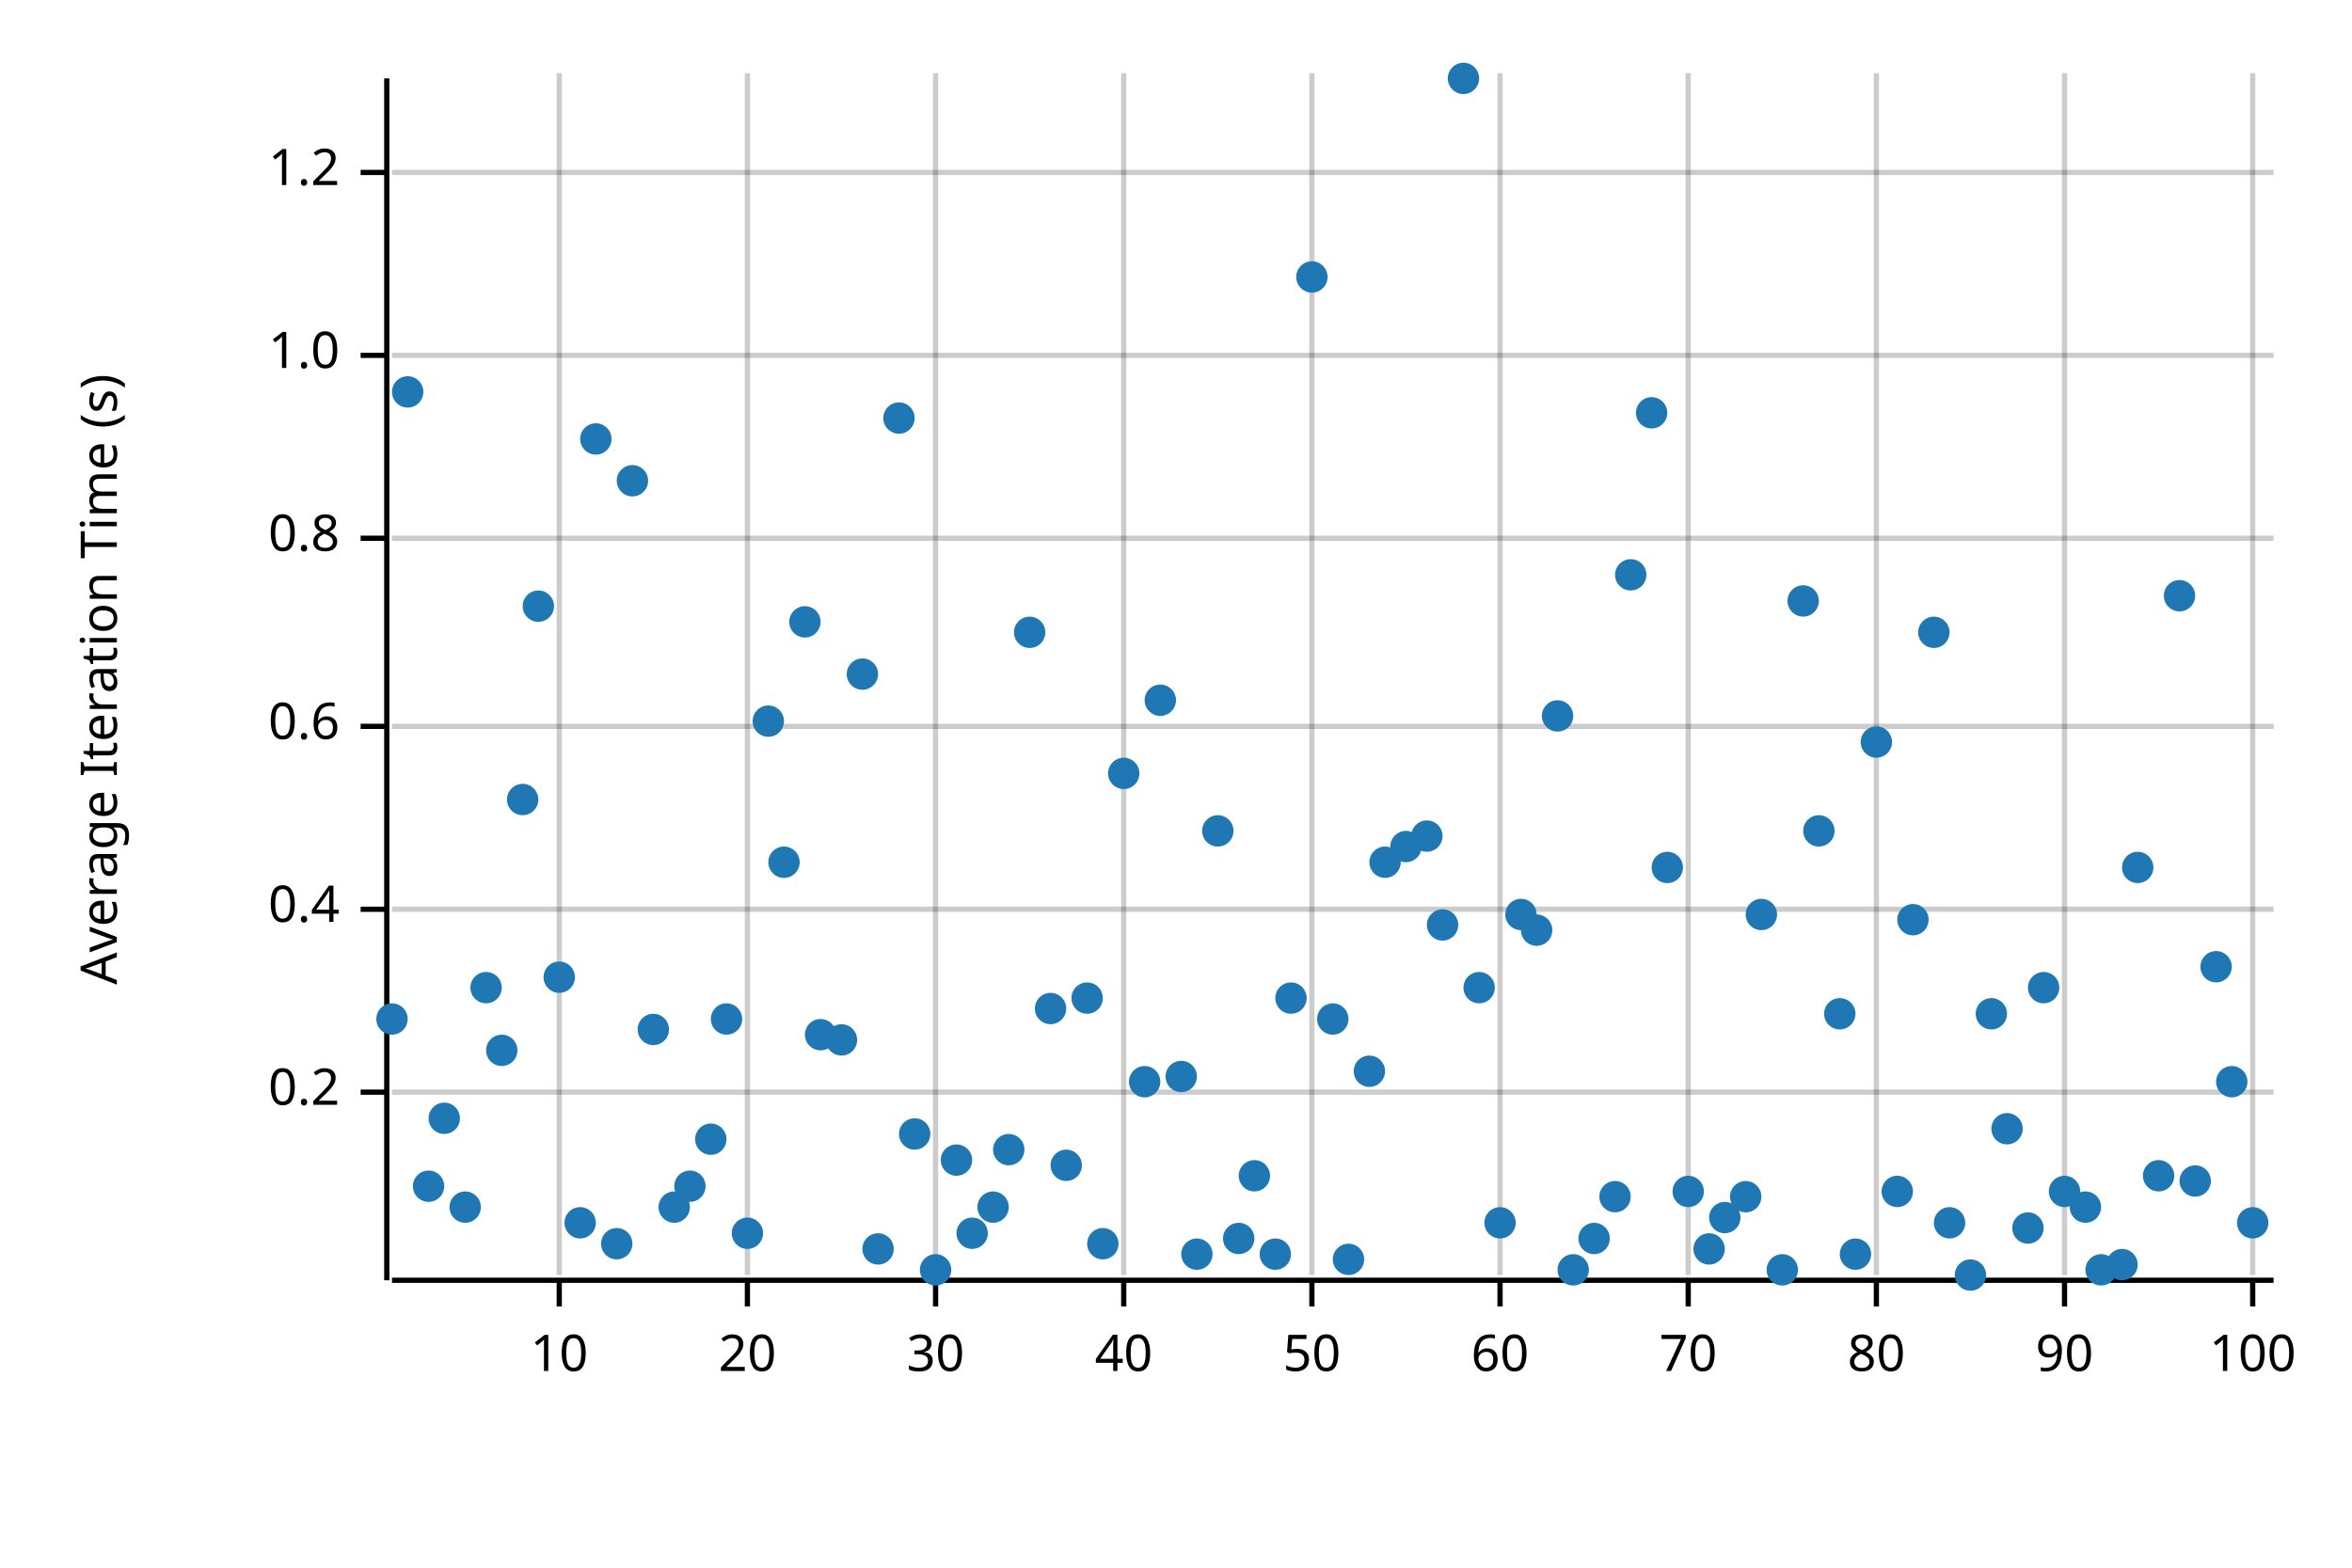
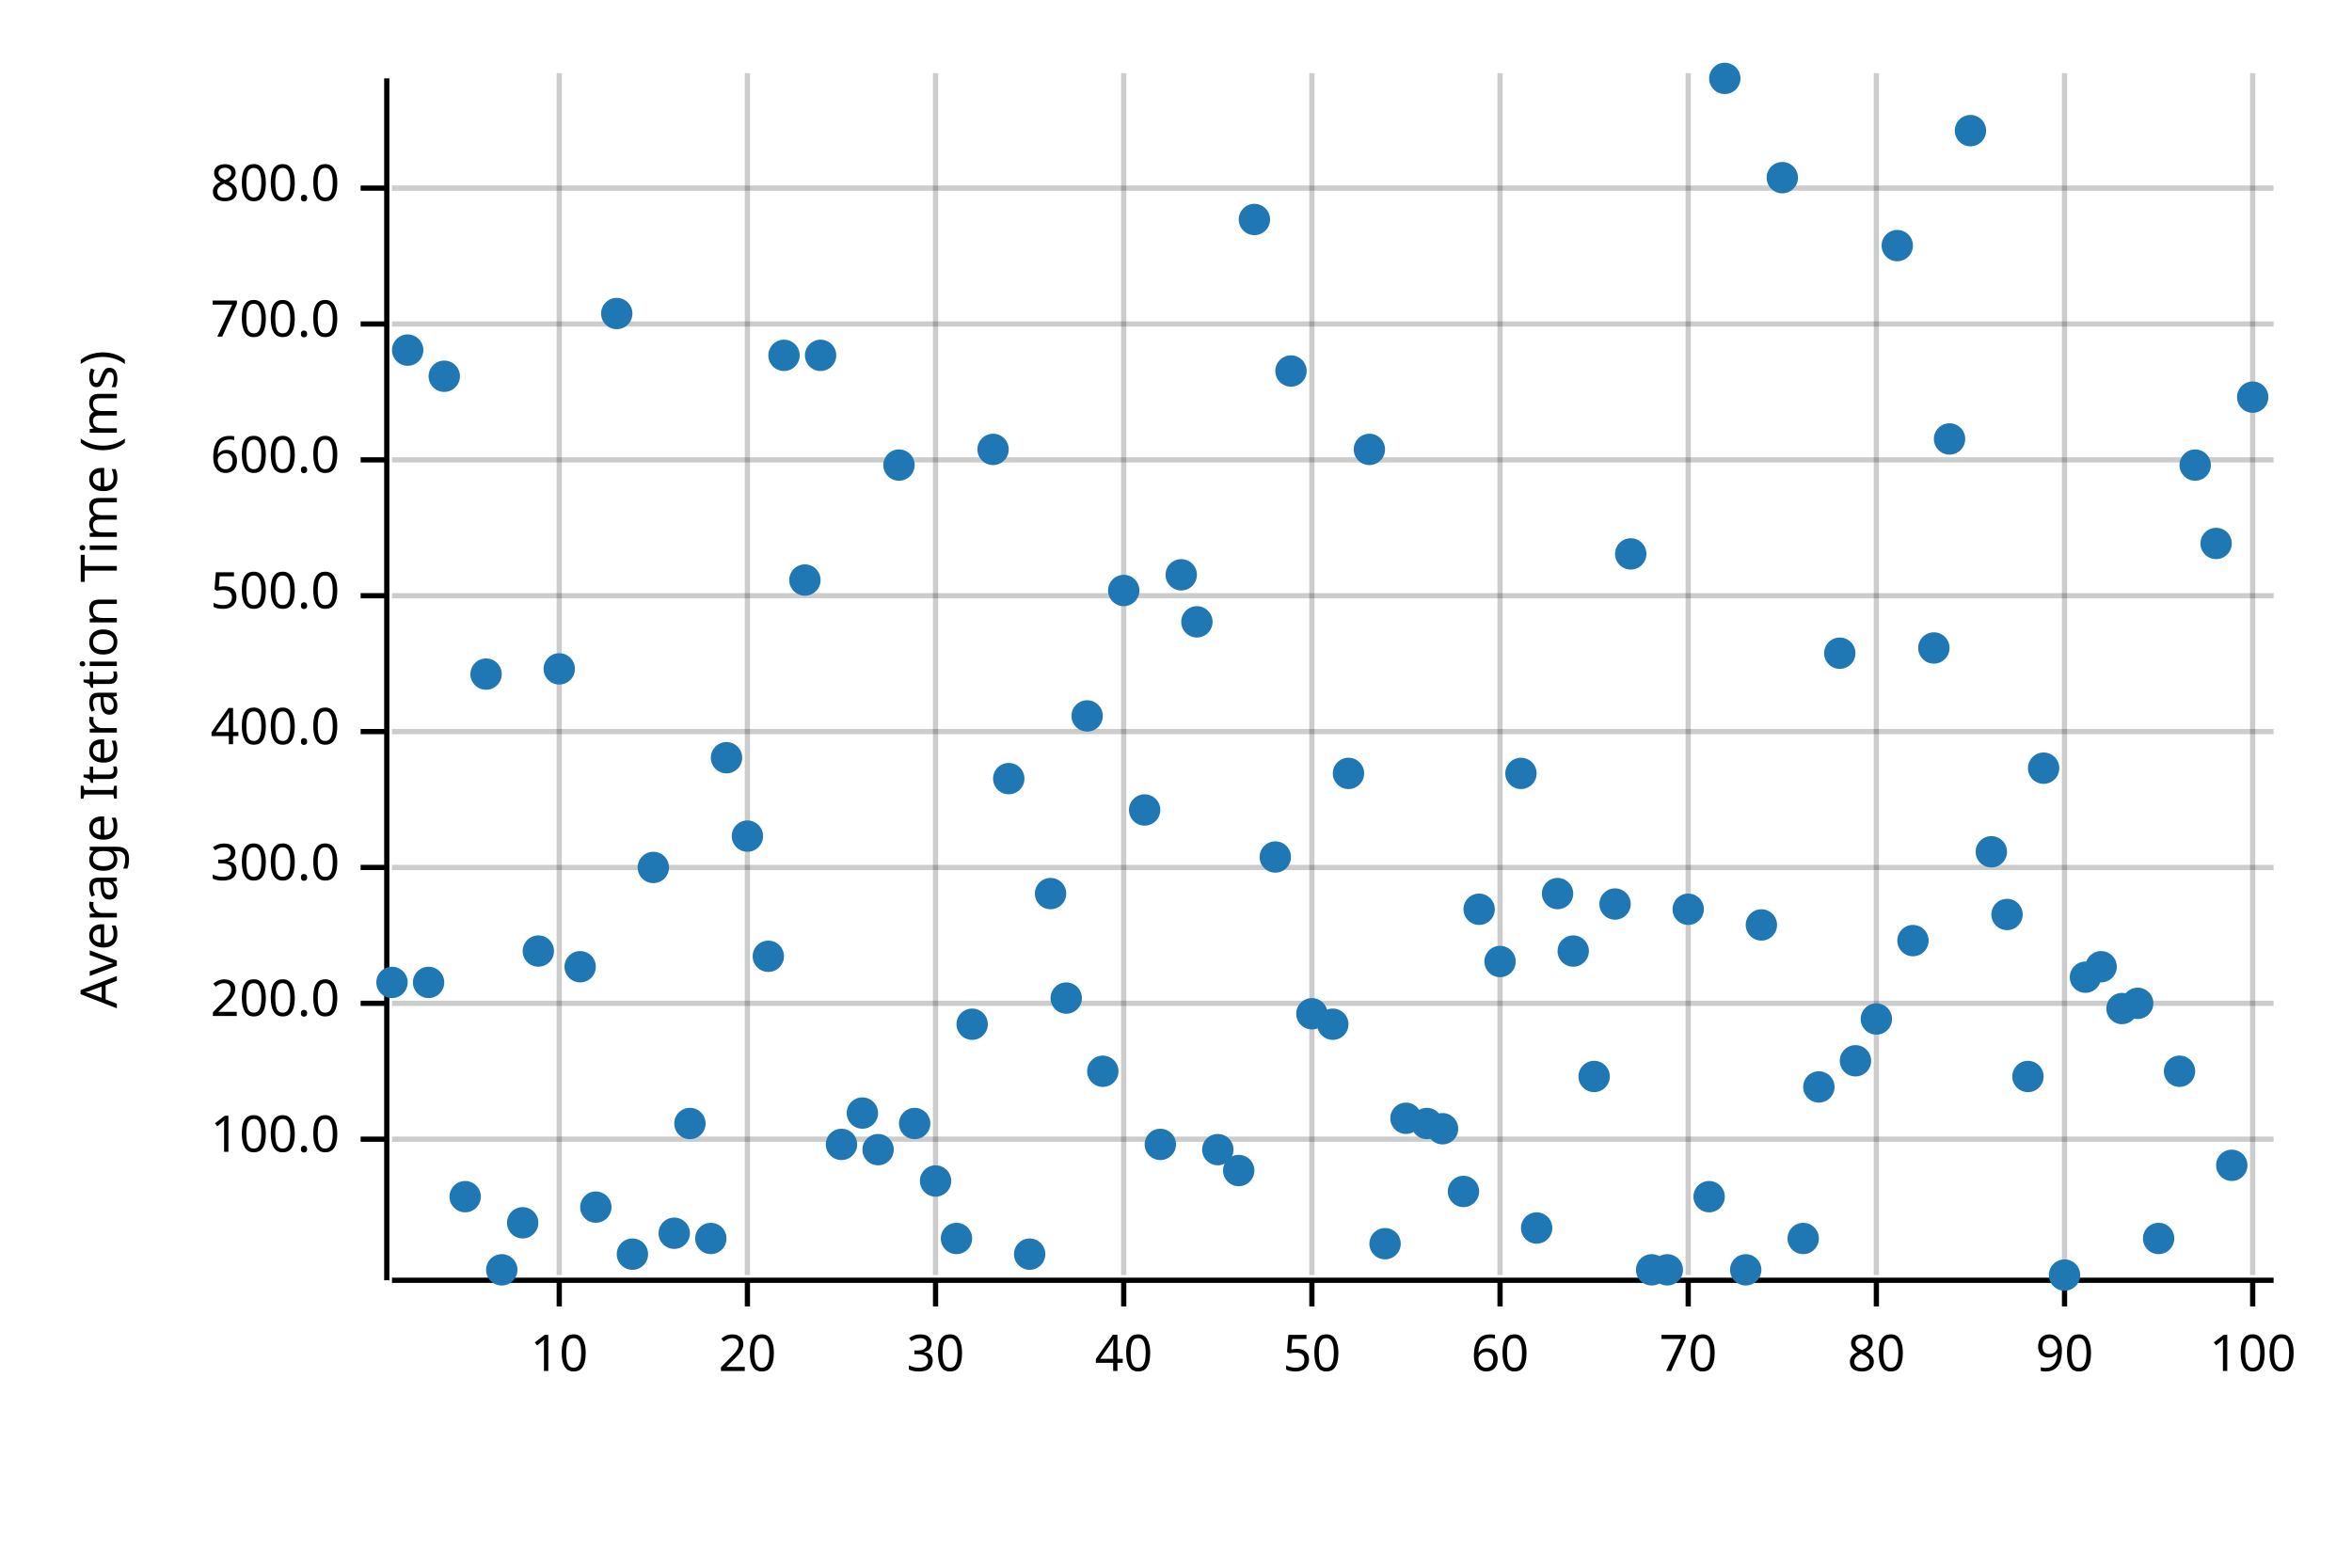
<svg xmlns="http://www.w3.org/2000/svg" width="450" height="300" viewBox="0 0 450 300">
  <text x="15" y="130" dy="0.76em" text-anchor="middle" font-family="sans-serif" font-size="9.677" opacity="1" fill="#000000" transform="rotate(270, 15, 130)">
- Average Iteration Time (s)
+ Average Iteration Time (ms)
</text>
  <line opacity="0.2" stroke="#000000" stroke-width="1" x1="107" y1="244" x2="107" y2="14" />
  <line opacity="0.2" stroke="#000000" stroke-width="1" x1="143" y1="244" x2="143" y2="14" />
  <line opacity="0.2" stroke="#000000" stroke-width="1" x1="179" y1="244" x2="179" y2="14" />
  <line opacity="0.2" stroke="#000000" stroke-width="1" x1="215" y1="244" x2="215" y2="14" />
  <line opacity="0.2" stroke="#000000" stroke-width="1" x1="251" y1="244" x2="251" y2="14" />
  <line opacity="0.2" stroke="#000000" stroke-width="1" x1="287" y1="244" x2="287" y2="14" />
  <line opacity="0.2" stroke="#000000" stroke-width="1" x1="323" y1="244" x2="323" y2="14" />
  <line opacity="0.2" stroke="#000000" stroke-width="1" x1="359" y1="244" x2="359" y2="14" />
  <line opacity="0.2" stroke="#000000" stroke-width="1" x1="395" y1="244" x2="395" y2="14" />
  <line opacity="0.2" stroke="#000000" stroke-width="1" x1="431" y1="244" x2="431" y2="14" />
-   <line opacity="0.2" stroke="#000000" stroke-width="1" x1="75" y1="209" x2="435" y2="209" />
-   <line opacity="0.2" stroke="#000000" stroke-width="1" x1="75" y1="174" x2="435" y2="174" />
-   <line opacity="0.2" stroke="#000000" stroke-width="1" x1="75" y1="139" x2="435" y2="139" />
-   <line opacity="0.2" stroke="#000000" stroke-width="1" x1="75" y1="103" x2="435" y2="103" />
-   <line opacity="0.2" stroke="#000000" stroke-width="1" x1="75" y1="68" x2="435" y2="68" />
-   <line opacity="0.2" stroke="#000000" stroke-width="1" x1="75" y1="33" x2="435" y2="33" />
+   <line opacity="0.2" stroke="#000000" stroke-width="1" x1="75" y1="218" x2="435" y2="218" />
+   <line opacity="0.2" stroke="#000000" stroke-width="1" x1="75" y1="192" x2="435" y2="192" />
+   <line opacity="0.2" stroke="#000000" stroke-width="1" x1="75" y1="166" x2="435" y2="166" />
+   <line opacity="0.2" stroke="#000000" stroke-width="1" x1="75" y1="140" x2="435" y2="140" />
+   <line opacity="0.2" stroke="#000000" stroke-width="1" x1="75" y1="114" x2="435" y2="114" />
+   <line opacity="0.2" stroke="#000000" stroke-width="1" x1="75" y1="88" x2="435" y2="88" />
+   <line opacity="0.2" stroke="#000000" stroke-width="1" x1="75" y1="62" x2="435" y2="62" />
+   <line opacity="0.2" stroke="#000000" stroke-width="1" x1="75" y1="36" x2="435" y2="36" />
  <polyline fill="none" opacity="1" stroke="#000000" stroke-width="1" points="74,15 74,245 " />
-   <text x="65" y="209" dy="0.5ex" text-anchor="end" font-family="sans-serif" font-size="9.677" opacity="1" fill="#000000">
- 0.2
+   <text x="65" y="218" dy="0.5ex" text-anchor="end" font-family="sans-serif" font-size="9.677" opacity="1" fill="#000000">
+ 100.0
</text>
-   <polyline fill="none" opacity="1" stroke="#000000" stroke-width="1" points="69,209 74,209 " />
-   <text x="65" y="174" dy="0.5ex" text-anchor="end" font-family="sans-serif" font-size="9.677" opacity="1" fill="#000000">
- 0.4
+   <polyline fill="none" opacity="1" stroke="#000000" stroke-width="1" points="69,218 74,218 " />
+   <text x="65" y="192" dy="0.5ex" text-anchor="end" font-family="sans-serif" font-size="9.677" opacity="1" fill="#000000">
+ 200.0
</text>
-   <polyline fill="none" opacity="1" stroke="#000000" stroke-width="1" points="69,174 74,174 " />
-   <text x="65" y="139" dy="0.5ex" text-anchor="end" font-family="sans-serif" font-size="9.677" opacity="1" fill="#000000">
- 0.6
+   <polyline fill="none" opacity="1" stroke="#000000" stroke-width="1" points="69,192 74,192 " />
+   <text x="65" y="166" dy="0.5ex" text-anchor="end" font-family="sans-serif" font-size="9.677" opacity="1" fill="#000000">
+ 300.0
</text>
-   <polyline fill="none" opacity="1" stroke="#000000" stroke-width="1" points="69,139 74,139 " />
-   <text x="65" y="103" dy="0.5ex" text-anchor="end" font-family="sans-serif" font-size="9.677" opacity="1" fill="#000000">
- 0.8
+   <polyline fill="none" opacity="1" stroke="#000000" stroke-width="1" points="69,166 74,166 " />
+   <text x="65" y="140" dy="0.5ex" text-anchor="end" font-family="sans-serif" font-size="9.677" opacity="1" fill="#000000">
+ 400.0
</text>
-   <polyline fill="none" opacity="1" stroke="#000000" stroke-width="1" points="69,103 74,103 " />
-   <text x="65" y="68" dy="0.5ex" text-anchor="end" font-family="sans-serif" font-size="9.677" opacity="1" fill="#000000">
- 1.0
+   <polyline fill="none" opacity="1" stroke="#000000" stroke-width="1" points="69,140 74,140 " />
+   <text x="65" y="114" dy="0.5ex" text-anchor="end" font-family="sans-serif" font-size="9.677" opacity="1" fill="#000000">
+ 500.0
</text>
-   <polyline fill="none" opacity="1" stroke="#000000" stroke-width="1" points="69,68 74,68 " />
-   <text x="65" y="33" dy="0.5ex" text-anchor="end" font-family="sans-serif" font-size="9.677" opacity="1" fill="#000000">
- 1.2
+   <polyline fill="none" opacity="1" stroke="#000000" stroke-width="1" points="69,114 74,114 " />
+   <text x="65" y="88" dy="0.5ex" text-anchor="end" font-family="sans-serif" font-size="9.677" opacity="1" fill="#000000">
+ 600.0
</text>
-   <polyline fill="none" opacity="1" stroke="#000000" stroke-width="1" points="69,33 74,33 " />
+   <polyline fill="none" opacity="1" stroke="#000000" stroke-width="1" points="69,88 74,88 " />
+   <text x="65" y="62" dy="0.5ex" text-anchor="end" font-family="sans-serif" font-size="9.677" opacity="1" fill="#000000">
+ 700.0
+ </text>
+   <polyline fill="none" opacity="1" stroke="#000000" stroke-width="1" points="69,62 74,62 " />
+   <text x="65" y="36" dy="0.5ex" text-anchor="end" font-family="sans-serif" font-size="9.677" opacity="1" fill="#000000">
+ 800.0
+ </text>
+   <polyline fill="none" opacity="1" stroke="#000000" stroke-width="1" points="69,36 74,36 " />
  <polyline fill="none" opacity="1" stroke="#000000" stroke-width="1" points="75,245 435,245 " />
  <text x="107" y="255" dy="0.76em" text-anchor="middle" font-family="sans-serif" font-size="9.677" opacity="1" fill="#000000">
10
</text>
  <polyline fill="none" opacity="1" stroke="#000000" stroke-width="1" points="107,245 107,250 " />
  <text x="143" y="255" dy="0.76em" text-anchor="middle" font-family="sans-serif" font-size="9.677" opacity="1" fill="#000000">
20
</text>
  <polyline fill="none" opacity="1" stroke="#000000" stroke-width="1" points="143,245 143,250 " />
  <text x="179" y="255" dy="0.76em" text-anchor="middle" font-family="sans-serif" font-size="9.677" opacity="1" fill="#000000">
30
</text>
  <polyline fill="none" opacity="1" stroke="#000000" stroke-width="1" points="179,245 179,250 " />
  <text x="215" y="255" dy="0.76em" text-anchor="middle" font-family="sans-serif" font-size="9.677" opacity="1" fill="#000000">
40
</text>
  <polyline fill="none" opacity="1" stroke="#000000" stroke-width="1" points="215,245 215,250 " />
  <text x="251" y="255" dy="0.76em" text-anchor="middle" font-family="sans-serif" font-size="9.677" opacity="1" fill="#000000">
50
</text>
  <polyline fill="none" opacity="1" stroke="#000000" stroke-width="1" points="251,245 251,250 " />
  <text x="287" y="255" dy="0.76em" text-anchor="middle" font-family="sans-serif" font-size="9.677" opacity="1" fill="#000000">
60
</text>
  <polyline fill="none" opacity="1" stroke="#000000" stroke-width="1" points="287,245 287,250 " />
  <text x="323" y="255" dy="0.76em" text-anchor="middle" font-family="sans-serif" font-size="9.677" opacity="1" fill="#000000">
70
</text>
  <polyline fill="none" opacity="1" stroke="#000000" stroke-width="1" points="323,245 323,250 " />
  <text x="359" y="255" dy="0.76em" text-anchor="middle" font-family="sans-serif" font-size="9.677" opacity="1" fill="#000000">
80
</text>
  <polyline fill="none" opacity="1" stroke="#000000" stroke-width="1" points="359,245 359,250 " />
  <text x="395" y="255" dy="0.76em" text-anchor="middle" font-family="sans-serif" font-size="9.677" opacity="1" fill="#000000">
90
</text>
  <polyline fill="none" opacity="1" stroke="#000000" stroke-width="1" points="395,245 395,250 " />
  <text x="431" y="255" dy="0.76em" text-anchor="middle" font-family="sans-serif" font-size="9.677" opacity="1" fill="#000000">
100
</text>
  <polyline fill="none" opacity="1" stroke="#000000" stroke-width="1" points="431,245 431,250 " />
-   <circle cx="75" cy="195" r="3" opacity="1" fill="#1F78B4" stroke="none" />
-   <circle cx="78" cy="75" r="3" opacity="1" fill="#1F78B4" stroke="none" />
-   <circle cx="82" cy="227" r="3" opacity="1" fill="#1F78B4" stroke="none" />
-   <circle cx="85" cy="214" r="3" opacity="1" fill="#1F78B4" stroke="none" />
-   <circle cx="89" cy="231" r="3" opacity="1" fill="#1F78B4" stroke="none" />
-   <circle cx="93" cy="189" r="3" opacity="1" fill="#1F78B4" stroke="none" />
-   <circle cx="96" cy="201" r="3" opacity="1" fill="#1F78B4" stroke="none" />
-   <circle cx="100" cy="153" r="3" opacity="1" fill="#1F78B4" stroke="none" />
-   <circle cx="103" cy="116" r="3" opacity="1" fill="#1F78B4" stroke="none" />
-   <circle cx="107" cy="187" r="3" opacity="1" fill="#1F78B4" stroke="none" />
-   <circle cx="111" cy="234" r="3" opacity="1" fill="#1F78B4" stroke="none" />
-   <circle cx="114" cy="84" r="3" opacity="1" fill="#1F78B4" stroke="none" />
-   <circle cx="118" cy="238" r="3" opacity="1" fill="#1F78B4" stroke="none" />
-   <circle cx="121" cy="92" r="3" opacity="1" fill="#1F78B4" stroke="none" />
-   <circle cx="125" cy="197" r="3" opacity="1" fill="#1F78B4" stroke="none" />
-   <circle cx="129" cy="231" r="3" opacity="1" fill="#1F78B4" stroke="none" />
-   <circle cx="132" cy="227" r="3" opacity="1" fill="#1F78B4" stroke="none" />
-   <circle cx="136" cy="218" r="3" opacity="1" fill="#1F78B4" stroke="none" />
-   <circle cx="139" cy="195" r="3" opacity="1" fill="#1F78B4" stroke="none" />
-   <circle cx="143" cy="236" r="3" opacity="1" fill="#1F78B4" stroke="none" />
-   <circle cx="147" cy="138" r="3" opacity="1" fill="#1F78B4" stroke="none" />
-   <circle cx="150" cy="165" r="3" opacity="1" fill="#1F78B4" stroke="none" />
-   <circle cx="154" cy="119" r="3" opacity="1" fill="#1F78B4" stroke="none" />
-   <circle cx="157" cy="198" r="3" opacity="1" fill="#1F78B4" stroke="none" />
-   <circle cx="161" cy="199" r="3" opacity="1" fill="#1F78B4" stroke="none" />
-   <circle cx="165" cy="129" r="3" opacity="1" fill="#1F78B4" stroke="none" />
-   <circle cx="168" cy="239" r="3" opacity="1" fill="#1F78B4" stroke="none" />
-   <circle cx="172" cy="80" r="3" opacity="1" fill="#1F78B4" stroke="none" />
-   <circle cx="175" cy="217" r="3" opacity="1" fill="#1F78B4" stroke="none" />
-   <circle cx="179" cy="243" r="3" opacity="1" fill="#1F78B4" stroke="none" />
-   <circle cx="183" cy="222" r="3" opacity="1" fill="#1F78B4" stroke="none" />
-   <circle cx="186" cy="236" r="3" opacity="1" fill="#1F78B4" stroke="none" />
-   <circle cx="190" cy="231" r="3" opacity="1" fill="#1F78B4" stroke="none" />
-   <circle cx="193" cy="220" r="3" opacity="1" fill="#1F78B4" stroke="none" />
-   <circle cx="197" cy="121" r="3" opacity="1" fill="#1F78B4" stroke="none" />
-   <circle cx="201" cy="193" r="3" opacity="1" fill="#1F78B4" stroke="none" />
-   <circle cx="204" cy="223" r="3" opacity="1" fill="#1F78B4" stroke="none" />
-   <circle cx="208" cy="191" r="3" opacity="1" fill="#1F78B4" stroke="none" />
-   <circle cx="211" cy="238" r="3" opacity="1" fill="#1F78B4" stroke="none" />
-   <circle cx="215" cy="148" r="3" opacity="1" fill="#1F78B4" stroke="none" />
-   <circle cx="219" cy="207" r="3" opacity="1" fill="#1F78B4" stroke="none" />
-   <circle cx="222" cy="134" r="3" opacity="1" fill="#1F78B4" stroke="none" />
-   <circle cx="226" cy="206" r="3" opacity="1" fill="#1F78B4" stroke="none" />
-   <circle cx="229" cy="240" r="3" opacity="1" fill="#1F78B4" stroke="none" />
-   <circle cx="233" cy="159" r="3" opacity="1" fill="#1F78B4" stroke="none" />
-   <circle cx="237" cy="237" r="3" opacity="1" fill="#1F78B4" stroke="none" />
-   <circle cx="240" cy="225" r="3" opacity="1" fill="#1F78B4" stroke="none" />
-   <circle cx="244" cy="240" r="3" opacity="1" fill="#1F78B4" stroke="none" />
-   <circle cx="247" cy="191" r="3" opacity="1" fill="#1F78B4" stroke="none" />
-   <circle cx="251" cy="53" r="3" opacity="1" fill="#1F78B4" stroke="none" />
-   <circle cx="255" cy="195" r="3" opacity="1" fill="#1F78B4" stroke="none" />
-   <circle cx="258" cy="241" r="3" opacity="1" fill="#1F78B4" stroke="none" />
-   <circle cx="262" cy="205" r="3" opacity="1" fill="#1F78B4" stroke="none" />
-   <circle cx="265" cy="165" r="3" opacity="1" fill="#1F78B4" stroke="none" />
-   <circle cx="269" cy="162" r="3" opacity="1" fill="#1F78B4" stroke="none" />
-   <circle cx="273" cy="160" r="3" opacity="1" fill="#1F78B4" stroke="none" />
-   <circle cx="276" cy="177" r="3" opacity="1" fill="#1F78B4" stroke="none" />
-   <circle cx="280" cy="15" r="3" opacity="1" fill="#1F78B4" stroke="none" />
-   <circle cx="283" cy="189" r="3" opacity="1" fill="#1F78B4" stroke="none" />
-   <circle cx="287" cy="234" r="3" opacity="1" fill="#1F78B4" stroke="none" />
-   <circle cx="291" cy="175" r="3" opacity="1" fill="#1F78B4" stroke="none" />
-   <circle cx="294" cy="178" r="3" opacity="1" fill="#1F78B4" stroke="none" />
-   <circle cx="298" cy="137" r="3" opacity="1" fill="#1F78B4" stroke="none" />
-   <circle cx="301" cy="243" r="3" opacity="1" fill="#1F78B4" stroke="none" />
-   <circle cx="305" cy="237" r="3" opacity="1" fill="#1F78B4" stroke="none" />
-   <circle cx="309" cy="229" r="3" opacity="1" fill="#1F78B4" stroke="none" />
-   <circle cx="312" cy="110" r="3" opacity="1" fill="#1F78B4" stroke="none" />
-   <circle cx="316" cy="79" r="3" opacity="1" fill="#1F78B4" stroke="none" />
-   <circle cx="319" cy="166" r="3" opacity="1" fill="#1F78B4" stroke="none" />
-   <circle cx="323" cy="228" r="3" opacity="1" fill="#1F78B4" stroke="none" />
-   <circle cx="327" cy="239" r="3" opacity="1" fill="#1F78B4" stroke="none" />
-   <circle cx="330" cy="233" r="3" opacity="1" fill="#1F78B4" stroke="none" />
-   <circle cx="334" cy="229" r="3" opacity="1" fill="#1F78B4" stroke="none" />
-   <circle cx="337" cy="175" r="3" opacity="1" fill="#1F78B4" stroke="none" />
-   <circle cx="341" cy="243" r="3" opacity="1" fill="#1F78B4" stroke="none" />
-   <circle cx="345" cy="115" r="3" opacity="1" fill="#1F78B4" stroke="none" />
-   <circle cx="348" cy="159" r="3" opacity="1" fill="#1F78B4" stroke="none" />
-   <circle cx="352" cy="194" r="3" opacity="1" fill="#1F78B4" stroke="none" />
-   <circle cx="355" cy="240" r="3" opacity="1" fill="#1F78B4" stroke="none" />
-   <circle cx="359" cy="142" r="3" opacity="1" fill="#1F78B4" stroke="none" />
-   <circle cx="363" cy="228" r="3" opacity="1" fill="#1F78B4" stroke="none" />
-   <circle cx="366" cy="176" r="3" opacity="1" fill="#1F78B4" stroke="none" />
-   <circle cx="370" cy="121" r="3" opacity="1" fill="#1F78B4" stroke="none" />
-   <circle cx="373" cy="234" r="3" opacity="1" fill="#1F78B4" stroke="none" />
-   <circle cx="377" cy="244" r="3" opacity="1" fill="#1F78B4" stroke="none" />
-   <circle cx="381" cy="194" r="3" opacity="1" fill="#1F78B4" stroke="none" />
-   <circle cx="384" cy="216" r="3" opacity="1" fill="#1F78B4" stroke="none" />
-   <circle cx="388" cy="235" r="3" opacity="1" fill="#1F78B4" stroke="none" />
-   <circle cx="391" cy="189" r="3" opacity="1" fill="#1F78B4" stroke="none" />
-   <circle cx="395" cy="228" r="3" opacity="1" fill="#1F78B4" stroke="none" />
-   <circle cx="399" cy="231" r="3" opacity="1" fill="#1F78B4" stroke="none" />
-   <circle cx="402" cy="243" r="3" opacity="1" fill="#1F78B4" stroke="none" />
-   <circle cx="406" cy="242" r="3" opacity="1" fill="#1F78B4" stroke="none" />
-   <circle cx="409" cy="166" r="3" opacity="1" fill="#1F78B4" stroke="none" />
-   <circle cx="413" cy="225" r="3" opacity="1" fill="#1F78B4" stroke="none" />
-   <circle cx="417" cy="114" r="3" opacity="1" fill="#1F78B4" stroke="none" />
-   <circle cx="420" cy="226" r="3" opacity="1" fill="#1F78B4" stroke="none" />
-   <circle cx="424" cy="185" r="3" opacity="1" fill="#1F78B4" stroke="none" />
-   <circle cx="427" cy="207" r="3" opacity="1" fill="#1F78B4" stroke="none" />
-   <circle cx="431" cy="234" r="3" opacity="1" fill="#1F78B4" stroke="none" />
+   <circle cx="75" cy="188" r="3" opacity="1" fill="#1F78B4" stroke="none" />
+   <circle cx="78" cy="67" r="3" opacity="1" fill="#1F78B4" stroke="none" />
+   <circle cx="82" cy="188" r="3" opacity="1" fill="#1F78B4" stroke="none" />
+   <circle cx="85" cy="72" r="3" opacity="1" fill="#1F78B4" stroke="none" />
+   <circle cx="89" cy="229" r="3" opacity="1" fill="#1F78B4" stroke="none" />
+   <circle cx="93" cy="129" r="3" opacity="1" fill="#1F78B4" stroke="none" />
+   <circle cx="96" cy="243" r="3" opacity="1" fill="#1F78B4" stroke="none" />
+   <circle cx="100" cy="234" r="3" opacity="1" fill="#1F78B4" stroke="none" />
+   <circle cx="103" cy="182" r="3" opacity="1" fill="#1F78B4" stroke="none" />
+   <circle cx="107" cy="128" r="3" opacity="1" fill="#1F78B4" stroke="none" />
+   <circle cx="111" cy="185" r="3" opacity="1" fill="#1F78B4" stroke="none" />
+   <circle cx="114" cy="231" r="3" opacity="1" fill="#1F78B4" stroke="none" />
+   <circle cx="118" cy="60" r="3" opacity="1" fill="#1F78B4" stroke="none" />
+   <circle cx="121" cy="240" r="3" opacity="1" fill="#1F78B4" stroke="none" />
+   <circle cx="125" cy="166" r="3" opacity="1" fill="#1F78B4" stroke="none" />
+   <circle cx="129" cy="236" r="3" opacity="1" fill="#1F78B4" stroke="none" />
+   <circle cx="132" cy="215" r="3" opacity="1" fill="#1F78B4" stroke="none" />
+   <circle cx="136" cy="237" r="3" opacity="1" fill="#1F78B4" stroke="none" />
+   <circle cx="139" cy="145" r="3" opacity="1" fill="#1F78B4" stroke="none" />
+   <circle cx="143" cy="160" r="3" opacity="1" fill="#1F78B4" stroke="none" />
+   <circle cx="147" cy="183" r="3" opacity="1" fill="#1F78B4" stroke="none" />
+   <circle cx="150" cy="68" r="3" opacity="1" fill="#1F78B4" stroke="none" />
+   <circle cx="154" cy="111" r="3" opacity="1" fill="#1F78B4" stroke="none" />
+   <circle cx="157" cy="68" r="3" opacity="1" fill="#1F78B4" stroke="none" />
+   <circle cx="161" cy="219" r="3" opacity="1" fill="#1F78B4" stroke="none" />
+   <circle cx="165" cy="213" r="3" opacity="1" fill="#1F78B4" stroke="none" />
+   <circle cx="168" cy="220" r="3" opacity="1" fill="#1F78B4" stroke="none" />
+   <circle cx="172" cy="89" r="3" opacity="1" fill="#1F78B4" stroke="none" />
+   <circle cx="175" cy="215" r="3" opacity="1" fill="#1F78B4" stroke="none" />
+   <circle cx="179" cy="226" r="3" opacity="1" fill="#1F78B4" stroke="none" />
+   <circle cx="183" cy="237" r="3" opacity="1" fill="#1F78B4" stroke="none" />
+   <circle cx="186" cy="196" r="3" opacity="1" fill="#1F78B4" stroke="none" />
+   <circle cx="190" cy="86" r="3" opacity="1" fill="#1F78B4" stroke="none" />
+   <circle cx="193" cy="149" r="3" opacity="1" fill="#1F78B4" stroke="none" />
+   <circle cx="197" cy="240" r="3" opacity="1" fill="#1F78B4" stroke="none" />
+   <circle cx="201" cy="171" r="3" opacity="1" fill="#1F78B4" stroke="none" />
+   <circle cx="204" cy="191" r="3" opacity="1" fill="#1F78B4" stroke="none" />
+   <circle cx="208" cy="137" r="3" opacity="1" fill="#1F78B4" stroke="none" />
+   <circle cx="211" cy="205" r="3" opacity="1" fill="#1F78B4" stroke="none" />
+   <circle cx="215" cy="113" r="3" opacity="1" fill="#1F78B4" stroke="none" />
+   <circle cx="219" cy="155" r="3" opacity="1" fill="#1F78B4" stroke="none" />
+   <circle cx="222" cy="219" r="3" opacity="1" fill="#1F78B4" stroke="none" />
+   <circle cx="226" cy="110" r="3" opacity="1" fill="#1F78B4" stroke="none" />
+   <circle cx="229" cy="119" r="3" opacity="1" fill="#1F78B4" stroke="none" />
+   <circle cx="233" cy="220" r="3" opacity="1" fill="#1F78B4" stroke="none" />
+   <circle cx="237" cy="224" r="3" opacity="1" fill="#1F78B4" stroke="none" />
+   <circle cx="240" cy="42" r="3" opacity="1" fill="#1F78B4" stroke="none" />
+   <circle cx="244" cy="164" r="3" opacity="1" fill="#1F78B4" stroke="none" />
+   <circle cx="247" cy="71" r="3" opacity="1" fill="#1F78B4" stroke="none" />
+   <circle cx="251" cy="194" r="3" opacity="1" fill="#1F78B4" stroke="none" />
+   <circle cx="255" cy="196" r="3" opacity="1" fill="#1F78B4" stroke="none" />
+   <circle cx="258" cy="148" r="3" opacity="1" fill="#1F78B4" stroke="none" />
+   <circle cx="262" cy="86" r="3" opacity="1" fill="#1F78B4" stroke="none" />
+   <circle cx="265" cy="238" r="3" opacity="1" fill="#1F78B4" stroke="none" />
+   <circle cx="269" cy="214" r="3" opacity="1" fill="#1F78B4" stroke="none" />
+   <circle cx="273" cy="215" r="3" opacity="1" fill="#1F78B4" stroke="none" />
+   <circle cx="276" cy="216" r="3" opacity="1" fill="#1F78B4" stroke="none" />
+   <circle cx="280" cy="228" r="3" opacity="1" fill="#1F78B4" stroke="none" />
+   <circle cx="283" cy="174" r="3" opacity="1" fill="#1F78B4" stroke="none" />
+   <circle cx="287" cy="184" r="3" opacity="1" fill="#1F78B4" stroke="none" />
+   <circle cx="291" cy="148" r="3" opacity="1" fill="#1F78B4" stroke="none" />
+   <circle cx="294" cy="235" r="3" opacity="1" fill="#1F78B4" stroke="none" />
+   <circle cx="298" cy="171" r="3" opacity="1" fill="#1F78B4" stroke="none" />
+   <circle cx="301" cy="182" r="3" opacity="1" fill="#1F78B4" stroke="none" />
+   <circle cx="305" cy="206" r="3" opacity="1" fill="#1F78B4" stroke="none" />
+   <circle cx="309" cy="173" r="3" opacity="1" fill="#1F78B4" stroke="none" />
+   <circle cx="312" cy="106" r="3" opacity="1" fill="#1F78B4" stroke="none" />
+   <circle cx="316" cy="243" r="3" opacity="1" fill="#1F78B4" stroke="none" />
+   <circle cx="319" cy="243" r="3" opacity="1" fill="#1F78B4" stroke="none" />
+   <circle cx="323" cy="174" r="3" opacity="1" fill="#1F78B4" stroke="none" />
+   <circle cx="327" cy="229" r="3" opacity="1" fill="#1F78B4" stroke="none" />
+   <circle cx="330" cy="15" r="3" opacity="1" fill="#1F78B4" stroke="none" />
+   <circle cx="334" cy="243" r="3" opacity="1" fill="#1F78B4" stroke="none" />
+   <circle cx="337" cy="177" r="3" opacity="1" fill="#1F78B4" stroke="none" />
+   <circle cx="341" cy="34" r="3" opacity="1" fill="#1F78B4" stroke="none" />
+   <circle cx="345" cy="237" r="3" opacity="1" fill="#1F78B4" stroke="none" />
+   <circle cx="348" cy="208" r="3" opacity="1" fill="#1F78B4" stroke="none" />
+   <circle cx="352" cy="125" r="3" opacity="1" fill="#1F78B4" stroke="none" />
+   <circle cx="355" cy="203" r="3" opacity="1" fill="#1F78B4" stroke="none" />
+   <circle cx="359" cy="195" r="3" opacity="1" fill="#1F78B4" stroke="none" />
+   <circle cx="363" cy="47" r="3" opacity="1" fill="#1F78B4" stroke="none" />
+   <circle cx="366" cy="180" r="3" opacity="1" fill="#1F78B4" stroke="none" />
+   <circle cx="370" cy="124" r="3" opacity="1" fill="#1F78B4" stroke="none" />
+   <circle cx="373" cy="84" r="3" opacity="1" fill="#1F78B4" stroke="none" />
+   <circle cx="377" cy="25" r="3" opacity="1" fill="#1F78B4" stroke="none" />
+   <circle cx="381" cy="163" r="3" opacity="1" fill="#1F78B4" stroke="none" />
+   <circle cx="384" cy="175" r="3" opacity="1" fill="#1F78B4" stroke="none" />
+   <circle cx="388" cy="206" r="3" opacity="1" fill="#1F78B4" stroke="none" />
+   <circle cx="391" cy="147" r="3" opacity="1" fill="#1F78B4" stroke="none" />
+   <circle cx="395" cy="244" r="3" opacity="1" fill="#1F78B4" stroke="none" />
+   <circle cx="399" cy="187" r="3" opacity="1" fill="#1F78B4" stroke="none" />
+   <circle cx="402" cy="185" r="3" opacity="1" fill="#1F78B4" stroke="none" />
+   <circle cx="406" cy="193" r="3" opacity="1" fill="#1F78B4" stroke="none" />
+   <circle cx="409" cy="192" r="3" opacity="1" fill="#1F78B4" stroke="none" />
+   <circle cx="413" cy="237" r="3" opacity="1" fill="#1F78B4" stroke="none" />
+   <circle cx="417" cy="205" r="3" opacity="1" fill="#1F78B4" stroke="none" />
+   <circle cx="420" cy="89" r="3" opacity="1" fill="#1F78B4" stroke="none" />
+   <circle cx="424" cy="104" r="3" opacity="1" fill="#1F78B4" stroke="none" />
+   <circle cx="427" cy="223" r="3" opacity="1" fill="#1F78B4" stroke="none" />
+   <circle cx="431" cy="76" r="3" opacity="1" fill="#1F78B4" stroke="none" />
</svg>
